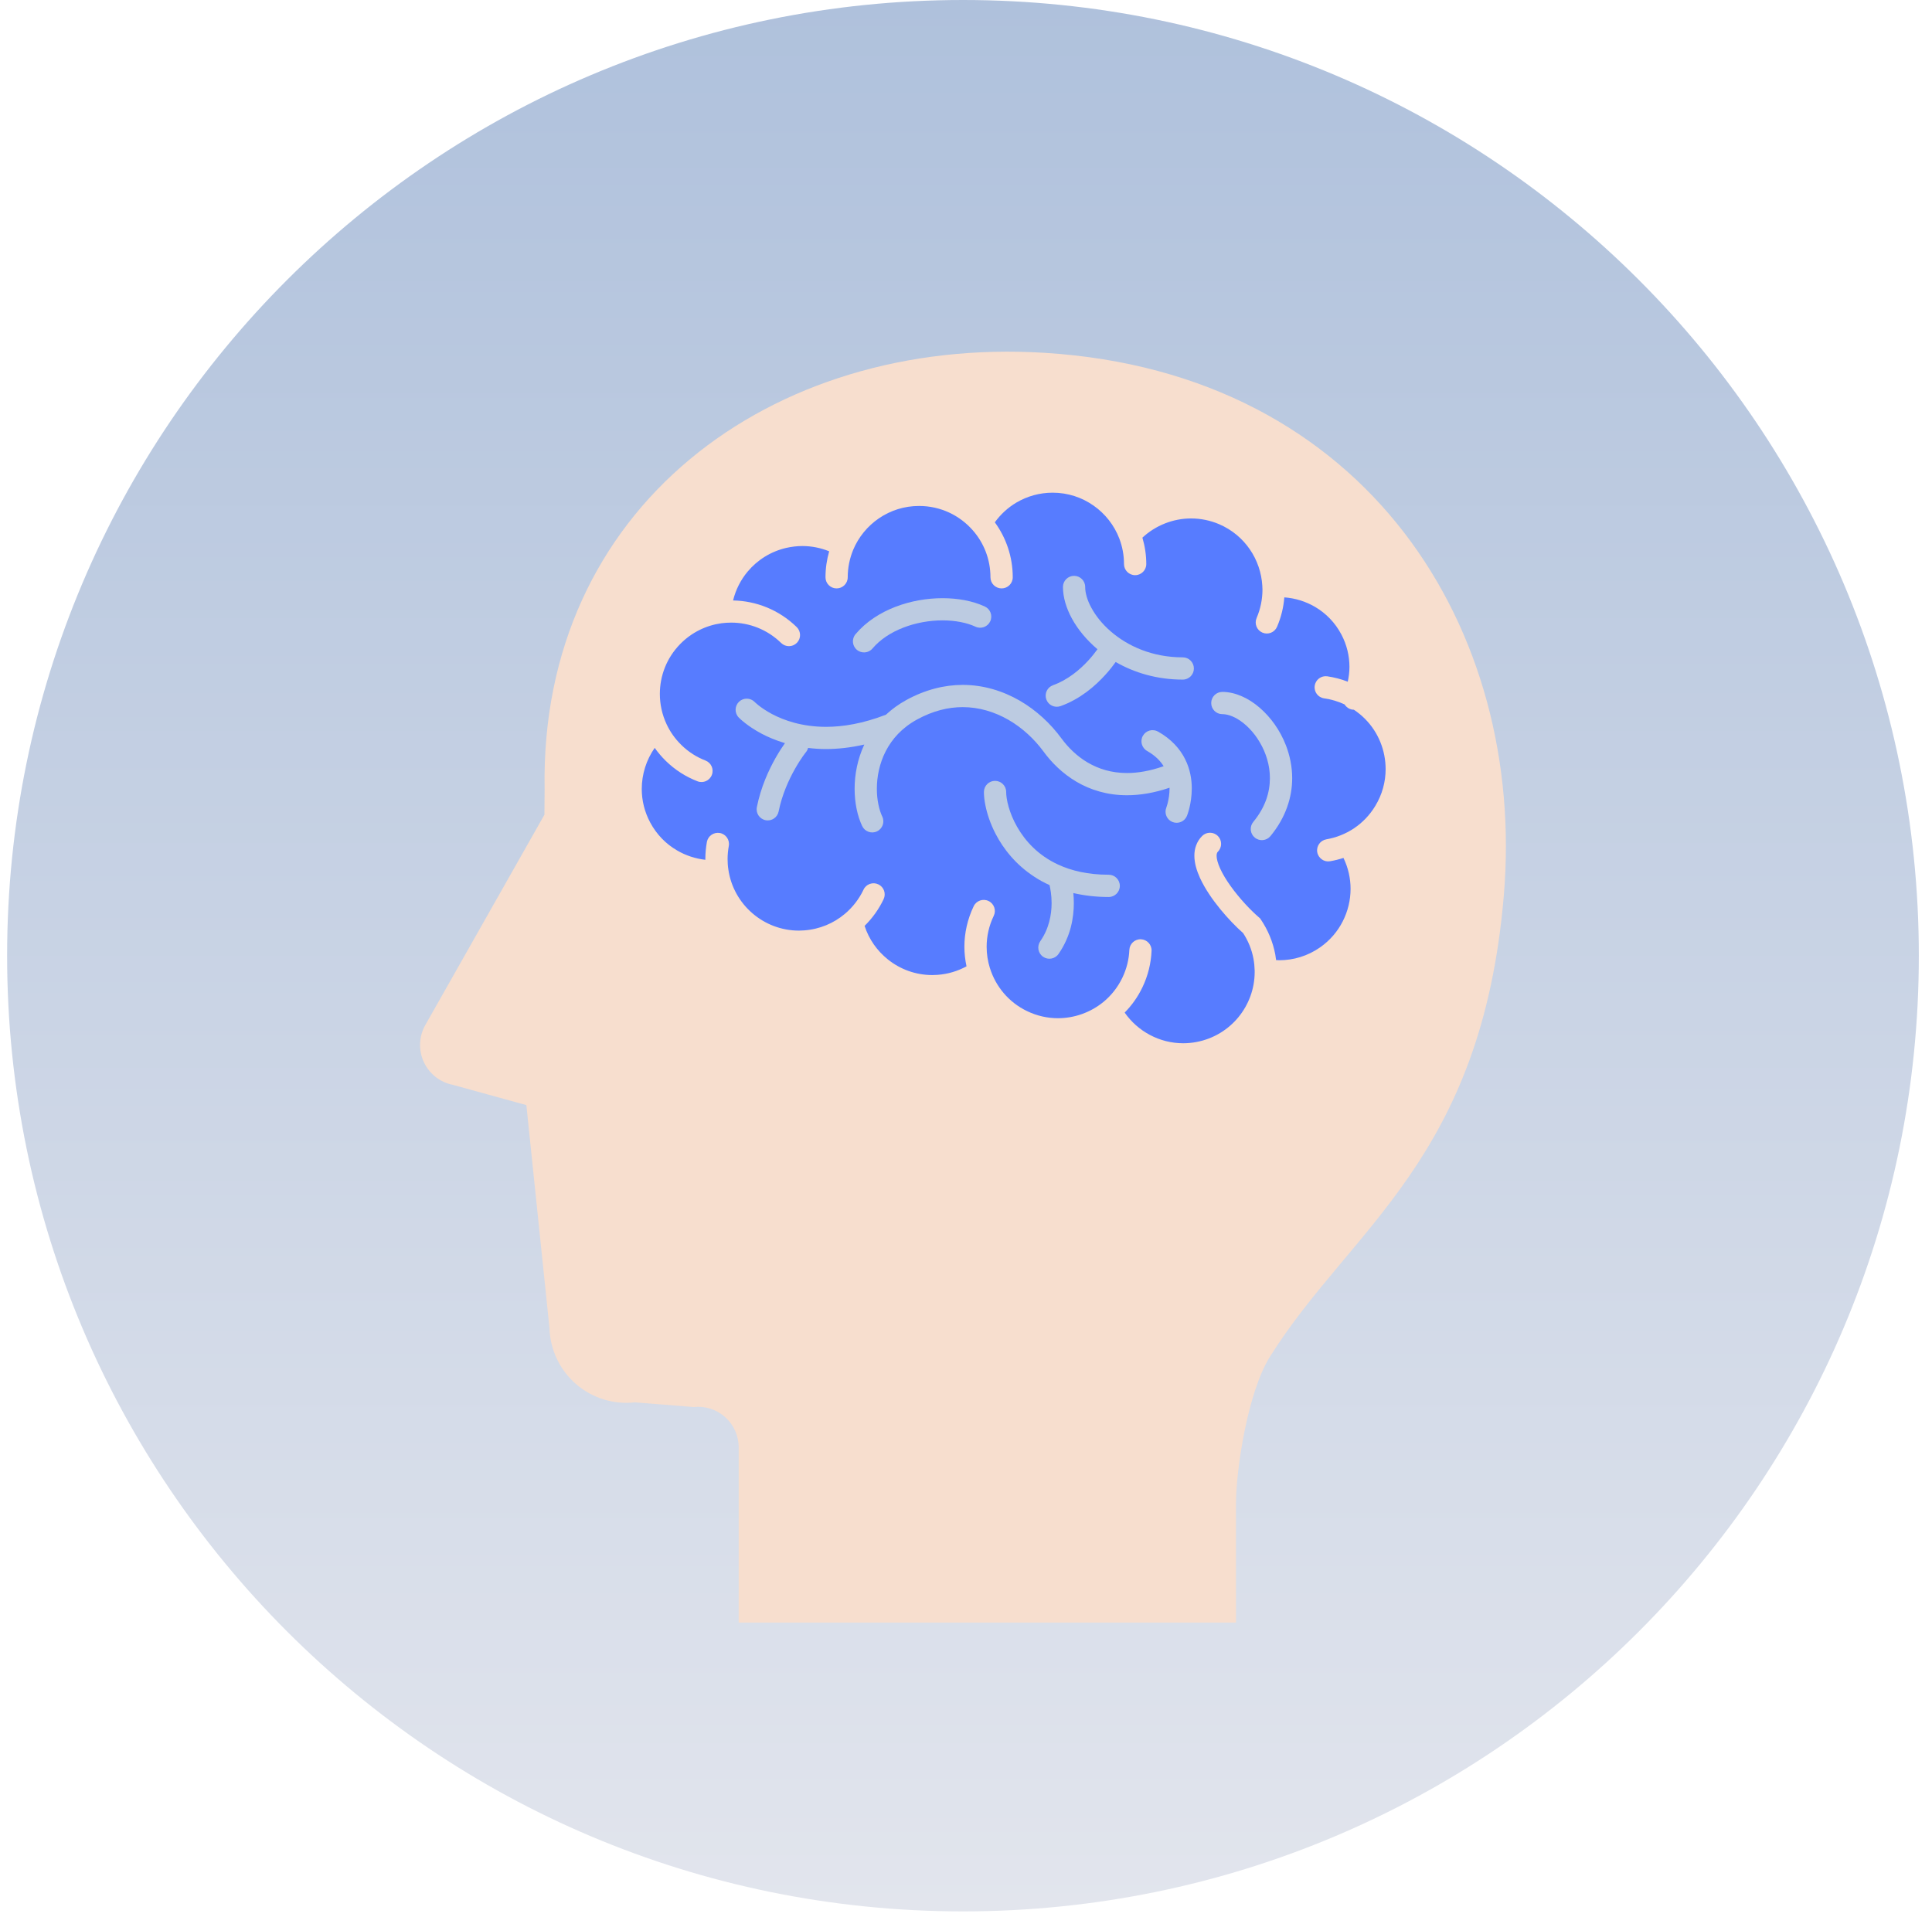
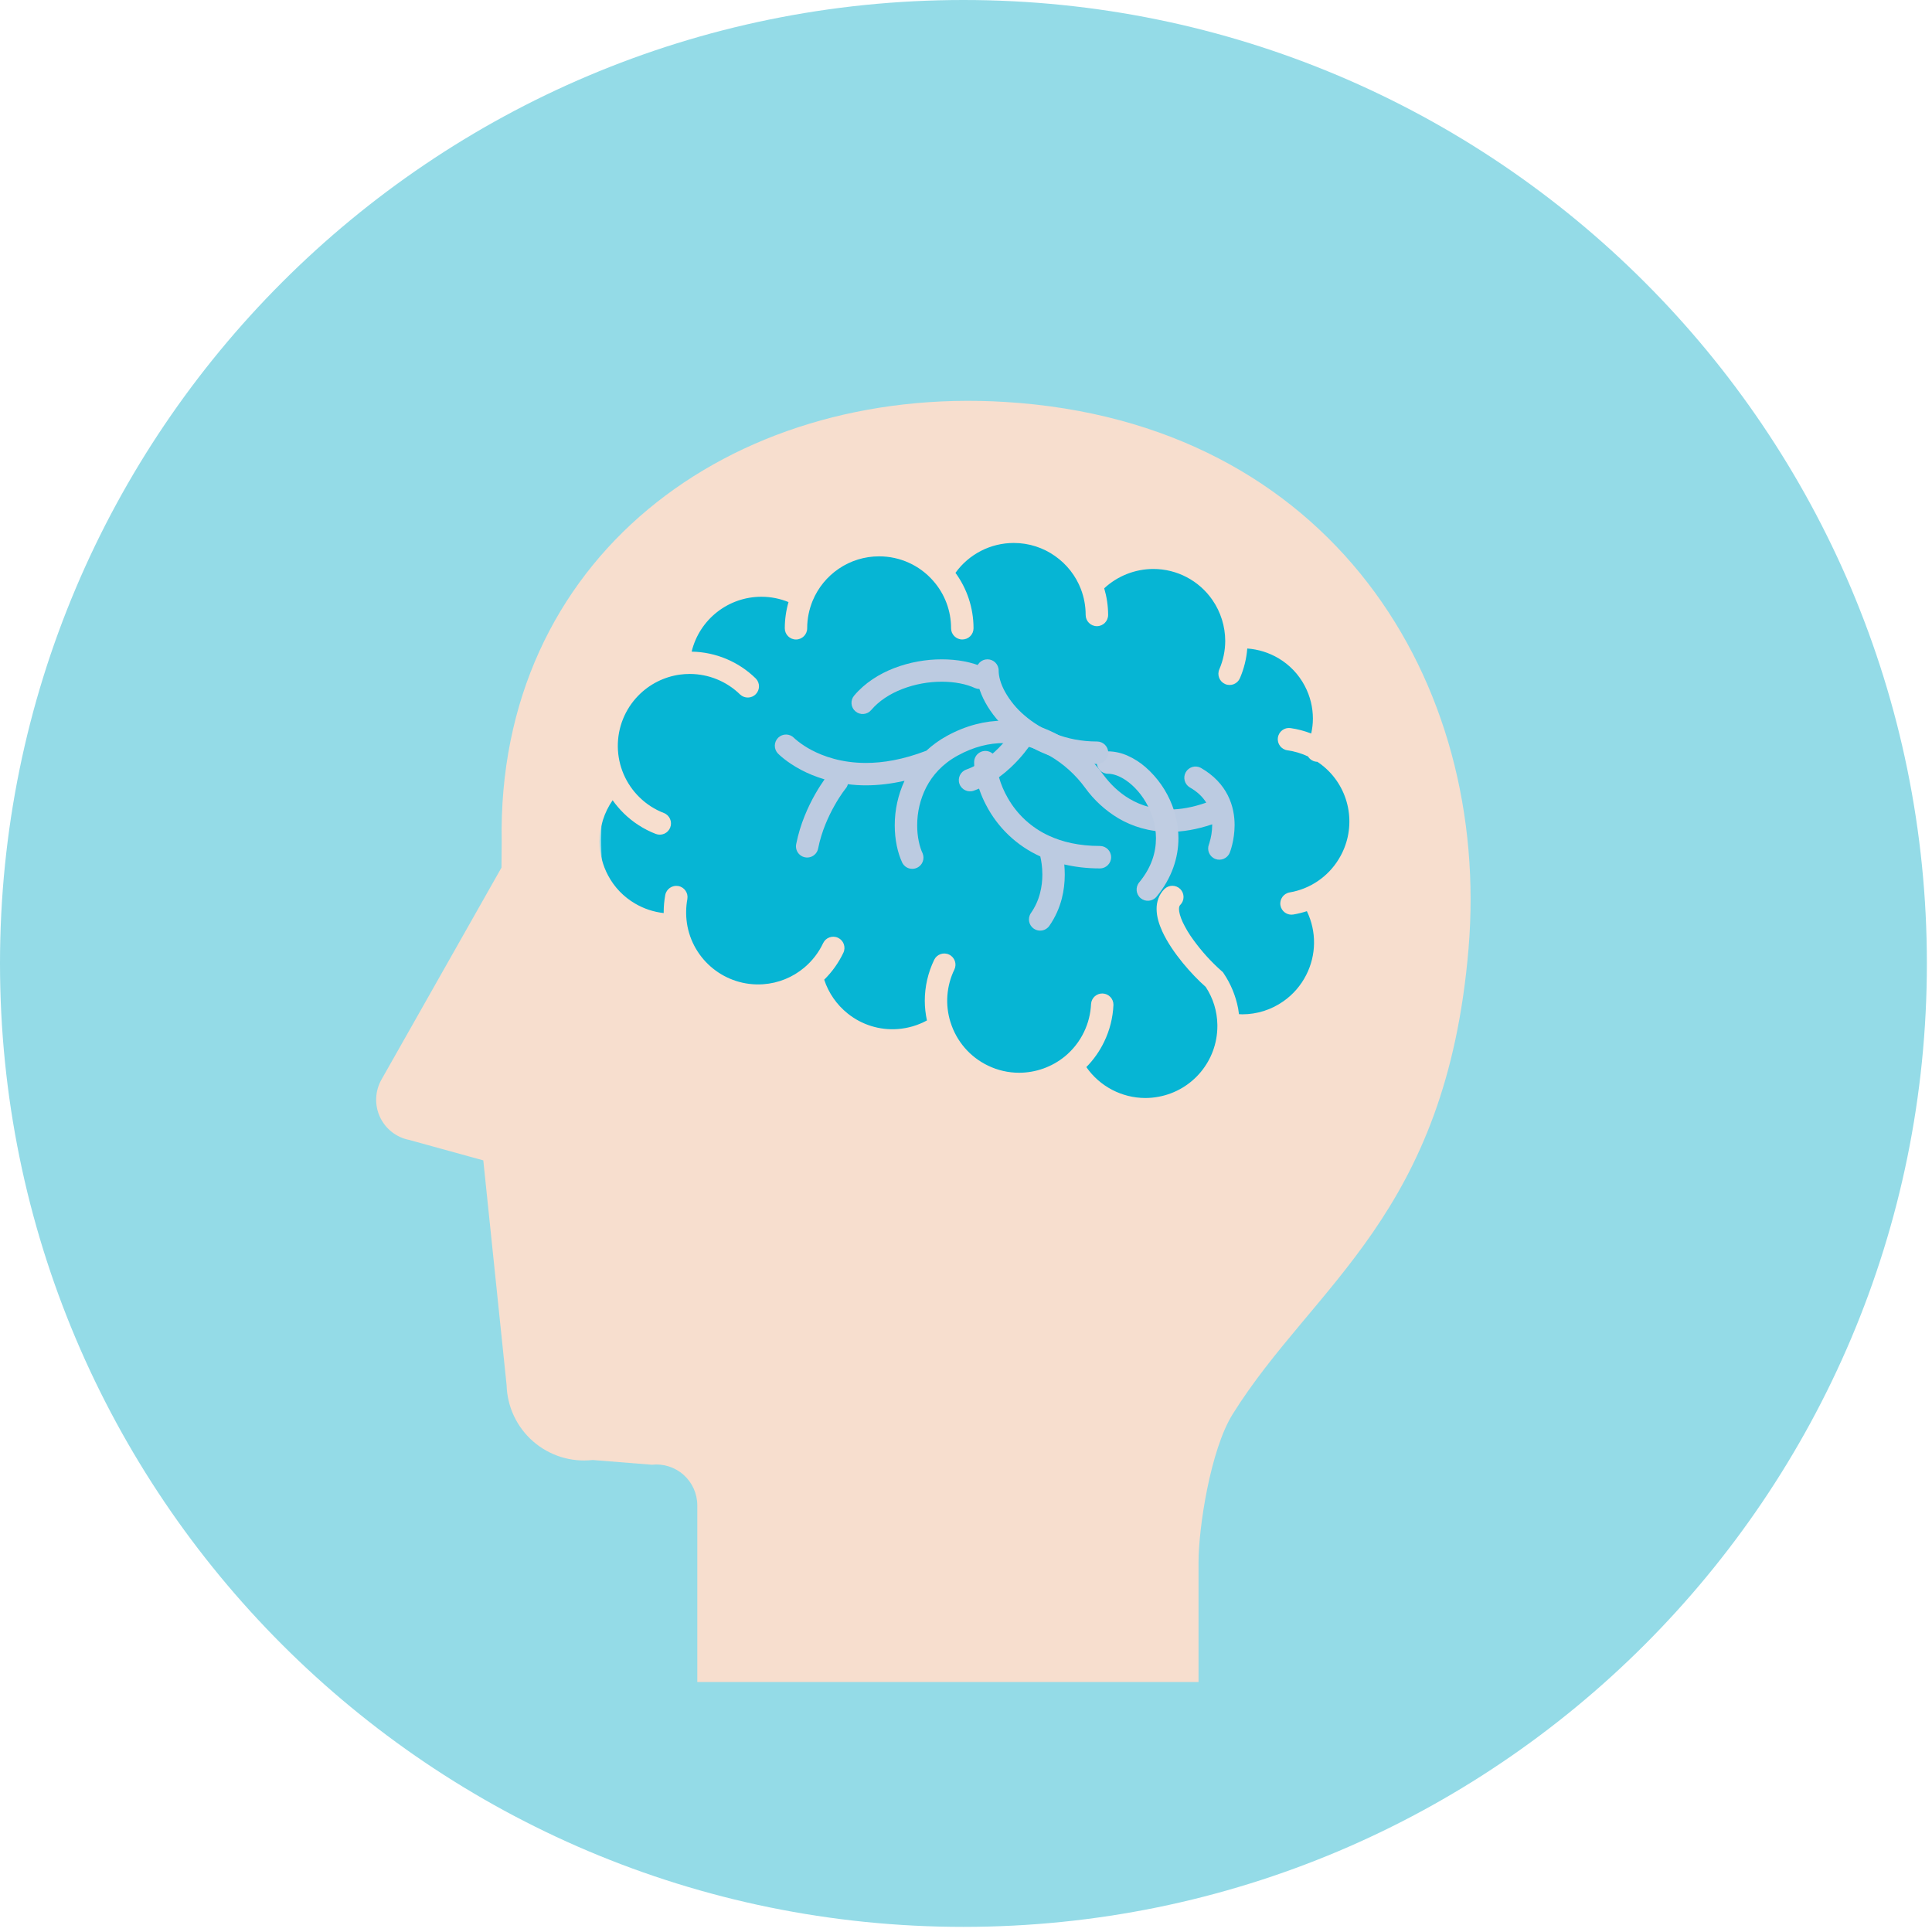
- <svg xmlns="http://www.w3.org/2000/svg" width="127" height="126" viewBox="0 0 127 126" fill="none">
-   <circle cx="63.301" cy="62.833" r="62.833" fill="url(#paint0_linear_4741_2343)" />
-   <circle cx="66.319" cy="54.791" r="26.641" fill="#577CFF" />
-   <path d="M72.88 57.51C71.515 57.51 70.427 57.247 69.554 56.842C68.246 56.236 67.399 55.303 66.866 54.372C66.6 53.909 66.416 53.448 66.301 53.043C66.185 52.639 66.14 52.283 66.141 52.071C66.141 51.665 65.814 51.338 65.409 51.338C65.005 51.338 64.678 51.665 64.678 52.071C64.678 52.334 64.71 52.624 64.775 52.943C64.887 53.503 65.097 54.148 65.442 54.815C65.956 55.809 66.775 56.855 67.999 57.647C68.306 57.85 68.635 58.031 68.992 58.192C69.049 58.435 69.128 58.861 69.127 59.378C69.127 59.752 69.085 60.168 68.972 60.597C68.859 61.025 68.676 61.46 68.38 61.885C68.153 62.219 68.234 62.673 68.567 62.903C68.898 63.132 69.353 63.051 69.583 62.718C69.983 62.142 70.237 61.542 70.387 60.971C70.536 60.399 70.588 59.854 70.588 59.378C70.588 59.14 70.575 58.916 70.556 58.715C71.26 58.877 72.03 58.974 72.88 58.974C73.284 58.974 73.612 58.646 73.612 58.242C73.612 57.838 73.284 57.51 72.88 57.51Z" fill="#BCCBE1" />
-   <path d="M76.123 48.098C75.771 47.902 75.327 48.023 75.127 48.376C74.928 48.726 75.053 49.172 75.405 49.372C75.944 49.681 76.272 50.022 76.492 50.375C75.59 50.691 74.793 50.823 74.085 50.823C73.053 50.822 72.209 50.549 71.494 50.13C70.784 49.713 70.211 49.14 69.775 48.548C69.057 47.568 68.124 46.697 67.023 46.06C65.922 45.427 64.651 45.029 63.284 45.029C62.088 45.029 60.828 45.338 59.577 46.024C59.067 46.303 58.622 46.631 58.237 46.989C56.716 47.575 55.407 47.787 54.297 47.787C52.717 47.784 51.538 47.362 50.749 46.946C50.356 46.737 50.062 46.53 49.871 46.38C49.776 46.303 49.705 46.244 49.662 46.204L49.619 46.162L49.611 46.154C49.33 45.867 48.87 45.859 48.578 46.138C48.288 46.419 48.28 46.88 48.56 47.172C48.602 47.214 49.103 47.726 50.066 48.238C50.487 48.461 51.003 48.679 51.599 48.858C51.441 49.081 51.224 49.408 50.988 49.822C50.536 50.62 50.016 51.743 49.753 53.062C49.671 53.461 49.929 53.845 50.325 53.924C50.721 54.005 51.105 53.745 51.184 53.349C51.406 52.237 51.862 51.246 52.261 50.544C52.461 50.189 52.644 49.912 52.777 49.721C52.844 49.628 52.897 49.555 52.933 49.509C52.951 49.486 52.964 49.47 52.972 49.459L52.983 49.449L52.984 49.446C53.05 49.364 53.094 49.271 53.12 49.172C53.491 49.22 53.882 49.247 54.297 49.247C55.065 49.247 55.908 49.156 56.815 48.951C56.363 49.919 56.179 50.931 56.178 51.857C56.18 52.788 56.358 53.637 56.676 54.311C56.849 54.675 57.285 54.832 57.649 54.659C58.013 54.485 58.17 54.05 57.996 53.685C57.794 53.264 57.638 52.595 57.641 51.857C57.639 51.059 57.814 50.184 58.226 49.383C58.641 48.583 59.282 47.854 60.28 47.306C61.331 46.729 62.338 46.492 63.284 46.49C64.365 46.492 65.382 46.804 66.292 47.327C67.2 47.85 67.992 48.588 68.596 49.411C69.127 50.137 69.839 50.851 70.753 51.391C71.666 51.931 72.788 52.286 74.085 52.284C74.943 52.284 75.874 52.131 76.879 51.79L76.88 51.841C76.88 52.199 76.824 52.525 76.768 52.756C76.742 52.869 76.713 52.962 76.693 53.019C76.684 53.049 76.677 53.071 76.672 53.084L76.668 53.095V53.096C76.52 53.47 76.7 53.893 77.075 54.044C77.45 54.193 77.876 54.01 78.026 53.637C78.046 53.585 78.338 52.853 78.342 51.841C78.342 51.261 78.241 50.579 77.901 49.907C77.566 49.231 76.987 48.585 76.123 48.098Z" fill="#BCCBE1" />
-   <path d="M57.354 42.635C57.858 42.041 58.573 41.574 59.388 41.261C60.203 40.944 61.11 40.787 61.961 40.787C62.788 40.787 63.56 40.939 64.124 41.203C64.493 41.373 64.927 41.212 65.094 40.846C65.263 40.48 65.104 40.044 64.739 39.877C63.922 39.499 62.961 39.33 61.961 39.328C60.933 39.328 59.862 39.512 58.861 39.896C57.865 40.28 56.939 40.867 56.241 41.692C55.978 41.999 56.017 42.46 56.324 42.72C56.633 42.983 57.096 42.943 57.354 42.635Z" fill="#BCCBE1" />
-   <path d="M68.652 23.196C50.632 22.087 35.457 33.423 35.801 51.893L35.788 53.565L27.959 67.39C27.537 68.135 27.499 69.039 27.857 69.817C28.214 70.596 28.922 71.156 29.763 71.322L34.601 72.656L36.12 87.316C36.161 88.729 36.789 90.061 37.855 90.988C38.921 91.917 40.328 92.356 41.732 92.199L45.595 92.507C46.349 92.423 47.104 92.664 47.669 93.171C48.234 93.676 48.558 94.399 48.558 95.158V106.678H81.247C81.247 106.678 81.247 101.092 81.247 98.864C81.247 96.634 82.017 91.539 83.475 89.205C88.775 80.732 97.401 76.224 98.856 58.848C100.313 41.47 89.941 24.507 68.652 23.196ZM90.4 52.994C89.667 54.205 88.482 54.959 87.188 55.182C86.791 55.252 86.522 55.628 86.589 56.027C86.66 56.424 87.038 56.694 87.435 56.623C87.732 56.572 88.024 56.498 88.313 56.405C88.624 57.051 88.78 57.745 88.78 58.436C88.78 59.174 88.604 59.907 88.267 60.57C87.932 61.232 87.435 61.822 86.783 62.281C85.962 62.856 85.029 63.13 84.103 63.132C84.029 63.132 83.957 63.124 83.884 63.122C83.868 63 83.853 62.879 83.832 62.76V62.758C83.672 61.911 83.341 61.136 82.888 60.462L82.833 60.38L82.758 60.315C82.205 59.84 81.471 59.062 80.904 58.268C80.618 57.872 80.376 57.471 80.212 57.114C80.046 56.755 79.97 56.444 79.973 56.26C79.973 56.178 79.985 56.121 80.001 56.084C80.014 56.048 80.028 56.026 80.056 55.997C80.341 55.713 80.341 55.249 80.056 54.962C79.77 54.678 79.308 54.678 79.024 54.962C78.844 55.139 78.709 55.353 78.628 55.581C78.543 55.803 78.512 56.035 78.512 56.26C78.515 56.766 78.668 57.246 78.882 57.722C79.209 58.432 79.695 59.137 80.222 59.781C80.718 60.385 81.243 60.929 81.715 61.345C82.041 61.843 82.279 62.407 82.396 63.028C82.444 63.29 82.469 63.55 82.475 63.799V63.804C82.475 63.836 82.476 63.869 82.476 63.903C82.476 65.007 82.083 66.053 81.407 66.876C80.731 67.697 79.779 68.294 78.65 68.507C78.356 68.563 78.064 68.59 77.776 68.59C76.226 68.591 74.792 67.811 73.93 66.573C74.395 66.102 74.791 65.551 75.091 64.924V64.925C75.466 64.15 75.663 63.329 75.698 62.515C75.716 62.113 75.404 61.772 75.002 61.754C74.596 61.736 74.256 62.05 74.238 62.452C74.212 63.072 74.062 63.694 73.776 64.287L73.775 64.29C73.467 64.925 73.04 65.457 72.53 65.877L72.528 65.878C71.687 66.564 70.628 66.943 69.545 66.943C68.863 66.943 68.17 66.794 67.512 66.475C66.295 65.89 65.449 64.847 65.075 63.654H65.073C64.931 63.201 64.857 62.725 64.857 62.247C64.857 61.564 65.006 60.871 65.324 60.212C65.5 59.848 65.346 59.411 64.982 59.237C64.62 59.062 64.183 59.213 64.007 59.577C63.594 60.436 63.394 61.35 63.394 62.247C63.394 62.682 63.445 63.112 63.534 63.532C62.963 63.843 62.32 64.043 61.625 64.093H61.623C61.509 64.101 61.398 64.106 61.285 64.106C60.187 64.106 59.171 63.725 58.365 63.079C57.661 62.515 57.121 61.757 56.834 60.873C57.347 60.368 57.773 59.773 58.086 59.114C58.258 58.748 58.102 58.314 57.737 58.142C57.373 57.969 56.934 58.124 56.764 58.491C56.475 59.103 56.054 59.647 55.54 60.08C54.807 60.699 53.883 61.096 52.855 61.17H52.854C52.739 61.178 52.628 61.184 52.517 61.184C50.197 61.184 48.216 59.469 47.88 57.177L47.879 57.17V57.166C47.86 57.056 47.848 56.942 47.84 56.824C47.832 56.712 47.828 56.597 47.828 56.484C47.828 56.19 47.856 55.899 47.908 55.618C47.98 55.221 47.718 54.84 47.321 54.766C46.926 54.695 46.543 54.954 46.468 55.351C46.402 55.719 46.366 56.097 46.366 56.484L46.367 56.528C45.71 56.454 45.072 56.244 44.502 55.909C43.779 55.488 43.166 54.87 42.742 54.078C42.364 53.371 42.186 52.618 42.186 51.871C42.186 50.907 42.485 49.961 43.037 49.17C43.25 49.471 43.491 49.754 43.76 50.02C44.378 50.626 45.092 51.074 45.848 51.366C46.225 51.514 46.647 51.326 46.793 50.948C46.941 50.572 46.751 50.149 46.377 50.003C45.798 49.78 45.256 49.439 44.786 48.977V48.976C44.37 48.57 44.048 48.108 43.818 47.613C43.523 46.985 43.375 46.302 43.375 45.624C43.376 44.434 43.819 43.256 44.713 42.343C45.474 41.567 46.433 41.113 47.428 40.975H47.429H47.431C47.644 40.948 47.856 40.934 48.068 40.934C49.255 40.935 50.434 41.382 51.35 42.275C51.639 42.555 52.1 42.553 52.384 42.263C52.666 41.975 52.66 41.514 52.373 41.23C51.208 40.089 49.699 39.505 48.189 39.478C48.359 38.779 48.687 38.128 49.146 37.58C49.783 36.821 50.655 36.259 51.696 36.019C52.051 35.94 52.4 35.9 52.747 35.9C53.359 35.9 53.956 36.023 54.506 36.246C54.35 36.791 54.264 37.363 54.264 37.956C54.264 38.359 54.591 38.685 54.995 38.685C55.398 38.685 55.725 38.359 55.725 37.956C55.725 37.317 55.855 36.707 56.083 36.152C56.436 35.304 57.034 34.582 57.784 34.072C58.537 33.561 59.438 33.265 60.416 33.265C61.826 33.265 63.084 33.881 63.946 34.865C64.672 35.69 65.108 36.77 65.108 37.956C65.108 38.359 65.437 38.685 65.84 38.685C66.244 38.685 66.573 38.359 66.573 37.956C66.573 36.606 66.135 35.353 65.395 34.34C65.774 33.816 66.256 33.371 66.814 33.041C67.512 32.63 68.325 32.392 69.196 32.392C70.2 32.392 71.122 32.705 71.883 33.239C72.647 33.773 73.243 34.531 73.58 35.41H73.579C73.778 35.932 73.886 36.493 73.886 37.085C73.886 37.488 74.215 37.815 74.618 37.815C75.021 37.815 75.351 37.488 75.351 37.085C75.351 36.481 75.258 35.9 75.096 35.348C75.963 34.543 77.111 34.086 78.296 34.086C78.915 34.086 79.543 34.209 80.15 34.468C80.996 34.834 81.675 35.413 82.159 36.119C82.644 36.826 82.928 37.656 82.978 38.515C82.984 38.603 82.988 38.691 82.988 38.779C82.985 39.4 82.863 40.025 82.603 40.633C82.443 41.004 82.615 41.433 82.985 41.592C83.357 41.751 83.785 41.581 83.946 41.21C84.217 40.579 84.373 39.928 84.425 39.275C85.142 39.326 85.84 39.543 86.458 39.908C87.162 40.324 87.765 40.934 88.176 41.715C88.536 42.398 88.705 43.124 88.706 43.844C88.706 44.173 88.666 44.499 88.595 44.819C88.157 44.647 87.701 44.531 87.246 44.464C86.849 44.409 86.477 44.688 86.423 45.088C86.365 45.489 86.644 45.858 87.042 45.913C87.502 45.978 87.955 46.11 88.387 46.314C88.462 46.439 88.578 46.542 88.722 46.605C88.811 46.644 88.906 46.663 88.999 46.663C89.269 46.843 89.514 47.046 89.734 47.267L89.735 47.269C90.613 48.153 91.084 49.347 91.084 50.567C91.084 51.395 90.865 52.233 90.4 52.994Z" fill="#F7DECE" />
-   <path d="M82.806 46.531C82.444 46.218 82.054 45.961 81.642 45.782C81.229 45.599 80.794 45.49 80.349 45.49C79.945 45.49 79.619 45.818 79.619 46.222C79.619 46.626 79.945 46.952 80.349 46.952C80.618 46.952 80.956 47.045 81.316 47.252C81.852 47.559 82.409 48.112 82.811 48.802C83.22 49.493 83.48 50.313 83.477 51.163C83.475 52.096 83.181 53.071 82.383 54.039C82.128 54.349 82.171 54.811 82.482 55.067C82.794 55.326 83.256 55.28 83.512 54.972C84.515 53.759 84.943 52.417 84.942 51.163C84.942 50.401 84.786 49.67 84.531 49.005C84.144 48.007 83.53 47.156 82.806 46.531Z" fill="#C0CDE2" />
-   <path d="M77.75 43.218C75.741 43.218 74.128 42.477 73.011 41.509C72.453 41.026 72.026 40.486 71.746 39.968C71.461 39.451 71.332 38.959 71.335 38.59C71.335 38.187 71.007 37.859 70.605 37.859C70.2 37.859 69.873 38.187 69.873 38.59C69.876 39.276 70.09 39.982 70.461 40.666C70.852 41.38 71.421 42.074 72.142 42.684C71.997 42.885 71.797 43.148 71.539 43.426C70.983 44.034 70.18 44.707 69.22 45.049C68.843 45.183 68.643 45.601 68.779 45.982C68.914 46.363 69.331 46.559 69.713 46.425C71.014 45.958 71.986 45.105 72.648 44.379C72.942 44.057 73.17 43.76 73.34 43.524C74.549 44.221 76.043 44.681 77.75 44.681C78.154 44.681 78.48 44.354 78.48 43.951C78.48 43.547 78.154 43.218 77.75 43.218Z" fill="#BCCBE1" />
-   <defs>
-     <linearGradient id="paint0_linear_4741_2343" x1="63.301" y1="0" x2="63.301" y2="125.665" gradientUnits="userSpaceOnUse">
-       <stop stop-color="#AFC1DC" />
-       <stop offset="1" stop-color="#E2E5ED" />
-     </linearGradient>
-   </defs>
+ <svg xmlns="http://www.w3.org/2000/svg" width="126" height="126" viewBox="0 0 126 126" fill="none">
+   <circle cx="62.833" cy="62.833" r="62.833" fill="#94dbe7" />
+   <circle cx="65.85" cy="54.789" r="26.641" fill="#06b5d4" />
+   <path d="M71.734 55.172c-1.366 0-2.453-.263-3.327-.668a5.93 5.93 0 0 1-2.687-2.47 6 6 0 0 1-.566-1.33 3.8 3.8 0 0 1-.16-.971.732.732 0 1 0-1.463 0q0 .394.097.873a7.2 7.2 0 0 0 .667 1.87 7.42 7.42 0 0 0 3.55 3.378c.057.243.136.669.135 1.186 0 .374-.041.79-.154 1.219a4 4 0 0 1-.592 1.288.733.733 0 0 0 .186 1.018.73.73 0 0 0 1.016-.185c.4-.576.654-1.176.805-1.747a6.3 6.3 0 0 0 .2-1.593c0-.238-.013-.462-.031-.663.703.162 1.474.259 2.323.259a.732.732 0 1 0 0-1.464" fill="#bccbe1" />
+   <path d="M78.299 50.069a.732.732 0 0 0-.718 1.274c.54.308.867.65 1.087 1.002-.902.317-1.7.449-2.407.449a5 5 0 0 1-2.59-.693c-.711-.417-1.284-.99-1.72-1.583a9.1 9.1 0 0 0-2.752-2.487C68.098 47.397 66.827 47 65.46 47c-1.196 0-2.456.309-3.707.995-.51.28-.955.607-1.34.965-1.521.585-2.83.797-3.94.797-1.58-.002-2.759-.424-3.548-.84a6 6 0 0 1-.878-.567 4 4 0 0 1-.21-.175l-.042-.042-.009-.008a.733.733 0 0 0-1.032-.016.733.733 0 0 0-.019 1.033c.043.042.544.555 1.507 1.066.42.223.936.442 1.533.62-.159.223-.375.55-.611.964-.453.8-.972 1.921-1.235 3.241a.73.73 0 1 0 1.431.287c.221-1.113.678-2.103 1.076-2.805.2-.355.384-.633.517-.823.067-.093.12-.167.156-.212l.039-.05.01-.01.002-.003a.7.7 0 0 0 .135-.274 9 9 0 0 0 1.178.075c.768 0 1.61-.091 2.518-.297a6.9 6.9 0 0 0-.638 2.907c.003.931.18 1.78.498 2.454a.732.732 0 0 0 1.321-.626c-.202-.422-.358-1.09-.355-1.828a5.44 5.44 0 0 1 .585-2.475c.415-.8 1.056-1.529 2.054-2.076 1.05-.578 2.058-.814 3.004-.816 1.08.002 2.098.313 3.008.837a7.6 7.6 0 0 1 2.304 2.084 7.3 7.3 0 0 0 2.157 1.98c.913.54 2.035.895 3.332.892.858 0 1.79-.153 2.793-.494l.002.052a4 4 0 0 1-.187 1.178l-.021.065-.004.01v.002a.73.73 0 0 0 1.358.54c.02-.052.311-.783.316-1.795 0-.58-.101-1.262-.44-1.935-.336-.675-.915-1.321-1.78-1.808m-21.479-3.763c.503-.593 1.219-1.06 2.034-1.373a7.2 7.2 0 0 1 2.573-.474c.827 0 1.599.152 2.163.416a.731.731 0 0 0 .614-1.326c-.816-.379-1.777-.547-2.777-.549a8.7 8.7 0 0 0-3.1.568c-.996.384-1.922.97-2.62 1.796a.727.727 0 0 0 .083 1.028.727.727 0 0 0 1.03-.086" fill="#bccbe1" />
+   <path d="M65.57 26.215c-18.02-1.109-33.195 10.228-32.851 28.698l-.014 1.671-7.828 13.826a2.67 2.67 0 0 0 1.804 3.932l4.838 1.334 1.52 14.659a5.06 5.06 0 0 0 1.734 3.673 5.05 5.05 0 0 0 3.877 1.21l3.863.308a2.67 2.67 0 0 1 2.074.665c.565.504.889 1.228.889 1.986v11.52h32.689v-7.814c0-2.23.77-7.325 2.228-9.658 5.3-8.474 13.926-12.981 15.381-30.357 1.457-17.379-8.915-34.341-30.204-35.653m21.748 29.799a4.66 4.66 0 0 1-3.212 2.188.734.734 0 0 0-.599.844.73.73 0 0 0 .846.596q.446-.078.878-.217a4.67 4.67 0 0 1-.046 4.165 4.66 4.66 0 0 1-1.484 1.71 4.65 4.65 0 0 1-2.68.851c-.074 0-.146-.008-.219-.01-.016-.122-.03-.242-.052-.362v-.001a6.2 6.2 0 0 0-.944-2.297l-.055-.082-.075-.064a12.5 12.5 0 0 1-1.854-2.047 7 7 0 0 1-.692-1.155c-.166-.358-.242-.67-.24-.854 0-.082.013-.138.029-.176a.2.2 0 0 1 .055-.087.734.734 0 0 0 0-1.035.733.733 0 0 0-1.032 0c-.18.177-.315.392-.396.619a1.9 1.9 0 0 0-.116.68c.003.505.156.986.37 1.461.327.71.813 1.415 1.34 2.06.496.603 1.02 1.147 1.493 1.563a4.6 4.6 0 0 1 .76 2.454v.006l.001.099a4.69 4.69 0 0 1-3.826 4.603 4.7 4.7 0 0 1-.874.083 4.7 4.7 0 0 1-3.846-2.016 6.1 6.1 0 0 0 1.161-1.65v.001a6.1 6.1 0 0 0 .607-2.41.731.731 0 0 0-1.46-.063 4.7 4.7 0 0 1-.462 1.836l-.001.002a4.7 4.7 0 0 1-1.245 1.587l-.002.001a4.73 4.73 0 0 1-2.983 1.065 4.65 4.65 0 0 1-2.033-.467 4.67 4.67 0 0 1-2.437-2.822h-.002a4.66 4.66 0 0 1 .251-3.442.73.73 0 0 0-.342-.974.73.73 0 0 0-.975.34 6.16 6.16 0 0 0-.613 2.67c0 .434.051.864.14 1.284a4.7 4.7 0 0 1-1.91.561 4.65 4.65 0 0 1-3.258-1.014 4.7 4.7 0 0 1-1.532-2.205 6.2 6.2 0 0 0 1.252-1.76.73.73 0 1 0-1.322-.623 4.7 4.7 0 0 1-1.224 1.59 4.66 4.66 0 0 1-2.685 1.09h-.002a4.697 4.697 0 0 1-4.974-3.994v-.01a4.8 4.8 0 0 1 .03-1.548.734.734 0 0 0-.588-.853.735.735 0 0 0-.853.586 6.4 6.4 0 0 0-.102 1.132l.001.045a4.7 4.7 0 0 1-1.866-.62 4.64 4.64 0 0 1-1.76-1.83 4.7 4.7 0 0 1-.555-2.207c0-.964.3-1.91.85-2.701q.32.45.724.85a6.15 6.15 0 0 0 2.088 1.346.73.73 0 0 0 .945-.419.73.73 0 0 0-.416-.945 4.65 4.65 0 0 1-1.591-1.026 4.687 4.687 0 0 1-.073-6.633 4.7 4.7 0 0 1 2.715-1.368h.004q.318-.041.636-.042a4.7 4.7 0 0 1 3.282 1.341.731.731 0 0 0 1.023-1.044 6.12 6.12 0 0 0-4.184-1.752 4.68 4.68 0 0 1 4.558-3.579c.613 0 1.209.123 1.759.347a6.2 6.2 0 0 0-.242 1.71.73.73 0 0 0 1.46 0c0-.64.131-1.25.36-1.804a4.7 4.7 0 0 1 1.7-2.081 4.66 4.66 0 0 1 2.632-.807 4.67 4.67 0 0 1 3.53 1.6 4.66 4.66 0 0 1 1.162 3.092c0 .402.33.729.732.729a.73.73 0 0 0 .733-.73c0-1.35-.438-2.602-1.178-3.616a4.68 4.68 0 0 1 3.8-1.948c1.005 0 1.927.313 2.688.848a4.7 4.7 0 0 1 1.697 2.17h-.001c.198.523.307 1.084.307 1.676a.732.732 0 0 0 1.465 0c0-.604-.093-1.186-.255-1.737a4.72 4.72 0 0 1 3.2-1.262 4.68 4.68 0 0 1 3.863 2.032 4.73 4.73 0 0 1 .829 2.66 4.7 4.7 0 0 1-.386 1.855.731.731 0 0 0 1.344.577 6.1 6.1 0 0 0 .48-1.936 4.65 4.65 0 0 1 2.032.634 4.55 4.55 0 0 1 1.718 1.806c.36.684.529 1.41.53 2.13 0 .328-.04.655-.111.974a6.2 6.2 0 0 0-1.35-.354.73.73 0 0 0-.822.624c-.058.4.222.769.619.824.46.066.913.197 1.345.401a.73.73 0 0 0 .612.35q.406.27.734.604l.002.001a4.68 4.68 0 0 1 .665 5.726" fill="#f7dece" />
+   <path d="M74.718 50.04a4.6 4.6 0 0 0-1.164-.749A3.2 3.2 0 0 0 72.262 49a.73.73 0 0 0 0 1.462c.268 0 .606.093.966.3.536.307 1.093.86 1.496 1.55.408.691.668 1.511.665 2.361-.002.933-.296 1.908-1.094 2.875a.732.732 0 0 0 1.13.933c1.002-1.212 1.43-2.554 1.429-3.808 0-.762-.156-1.493-.41-2.159a6.3 6.3 0 0 0-1.726-2.474" fill="#c0cde2" />
+   <path d="M71.545 48.359c-2.01 0-3.622-.741-4.739-1.71a5.6 5.6 0 0 1-1.266-1.54c-.284-.517-.413-1.01-.41-1.379a.73.73 0 0 0-1.462 0c.002.686.217 1.392.588 2.077.39.714.96 1.408 1.68 2.017a8 8 0 0 1-.602.743c-.556.608-1.359 1.28-2.319 1.623a.73.73 0 0 0 .493 1.376c1.3-.468 2.273-1.32 2.934-2.046a10 10 0 0 0 .693-.855 8.8 8.8 0 0 0 4.41 1.157.731.731 0 0 0 0-1.463" fill="#bccbe1" />
</svg>
